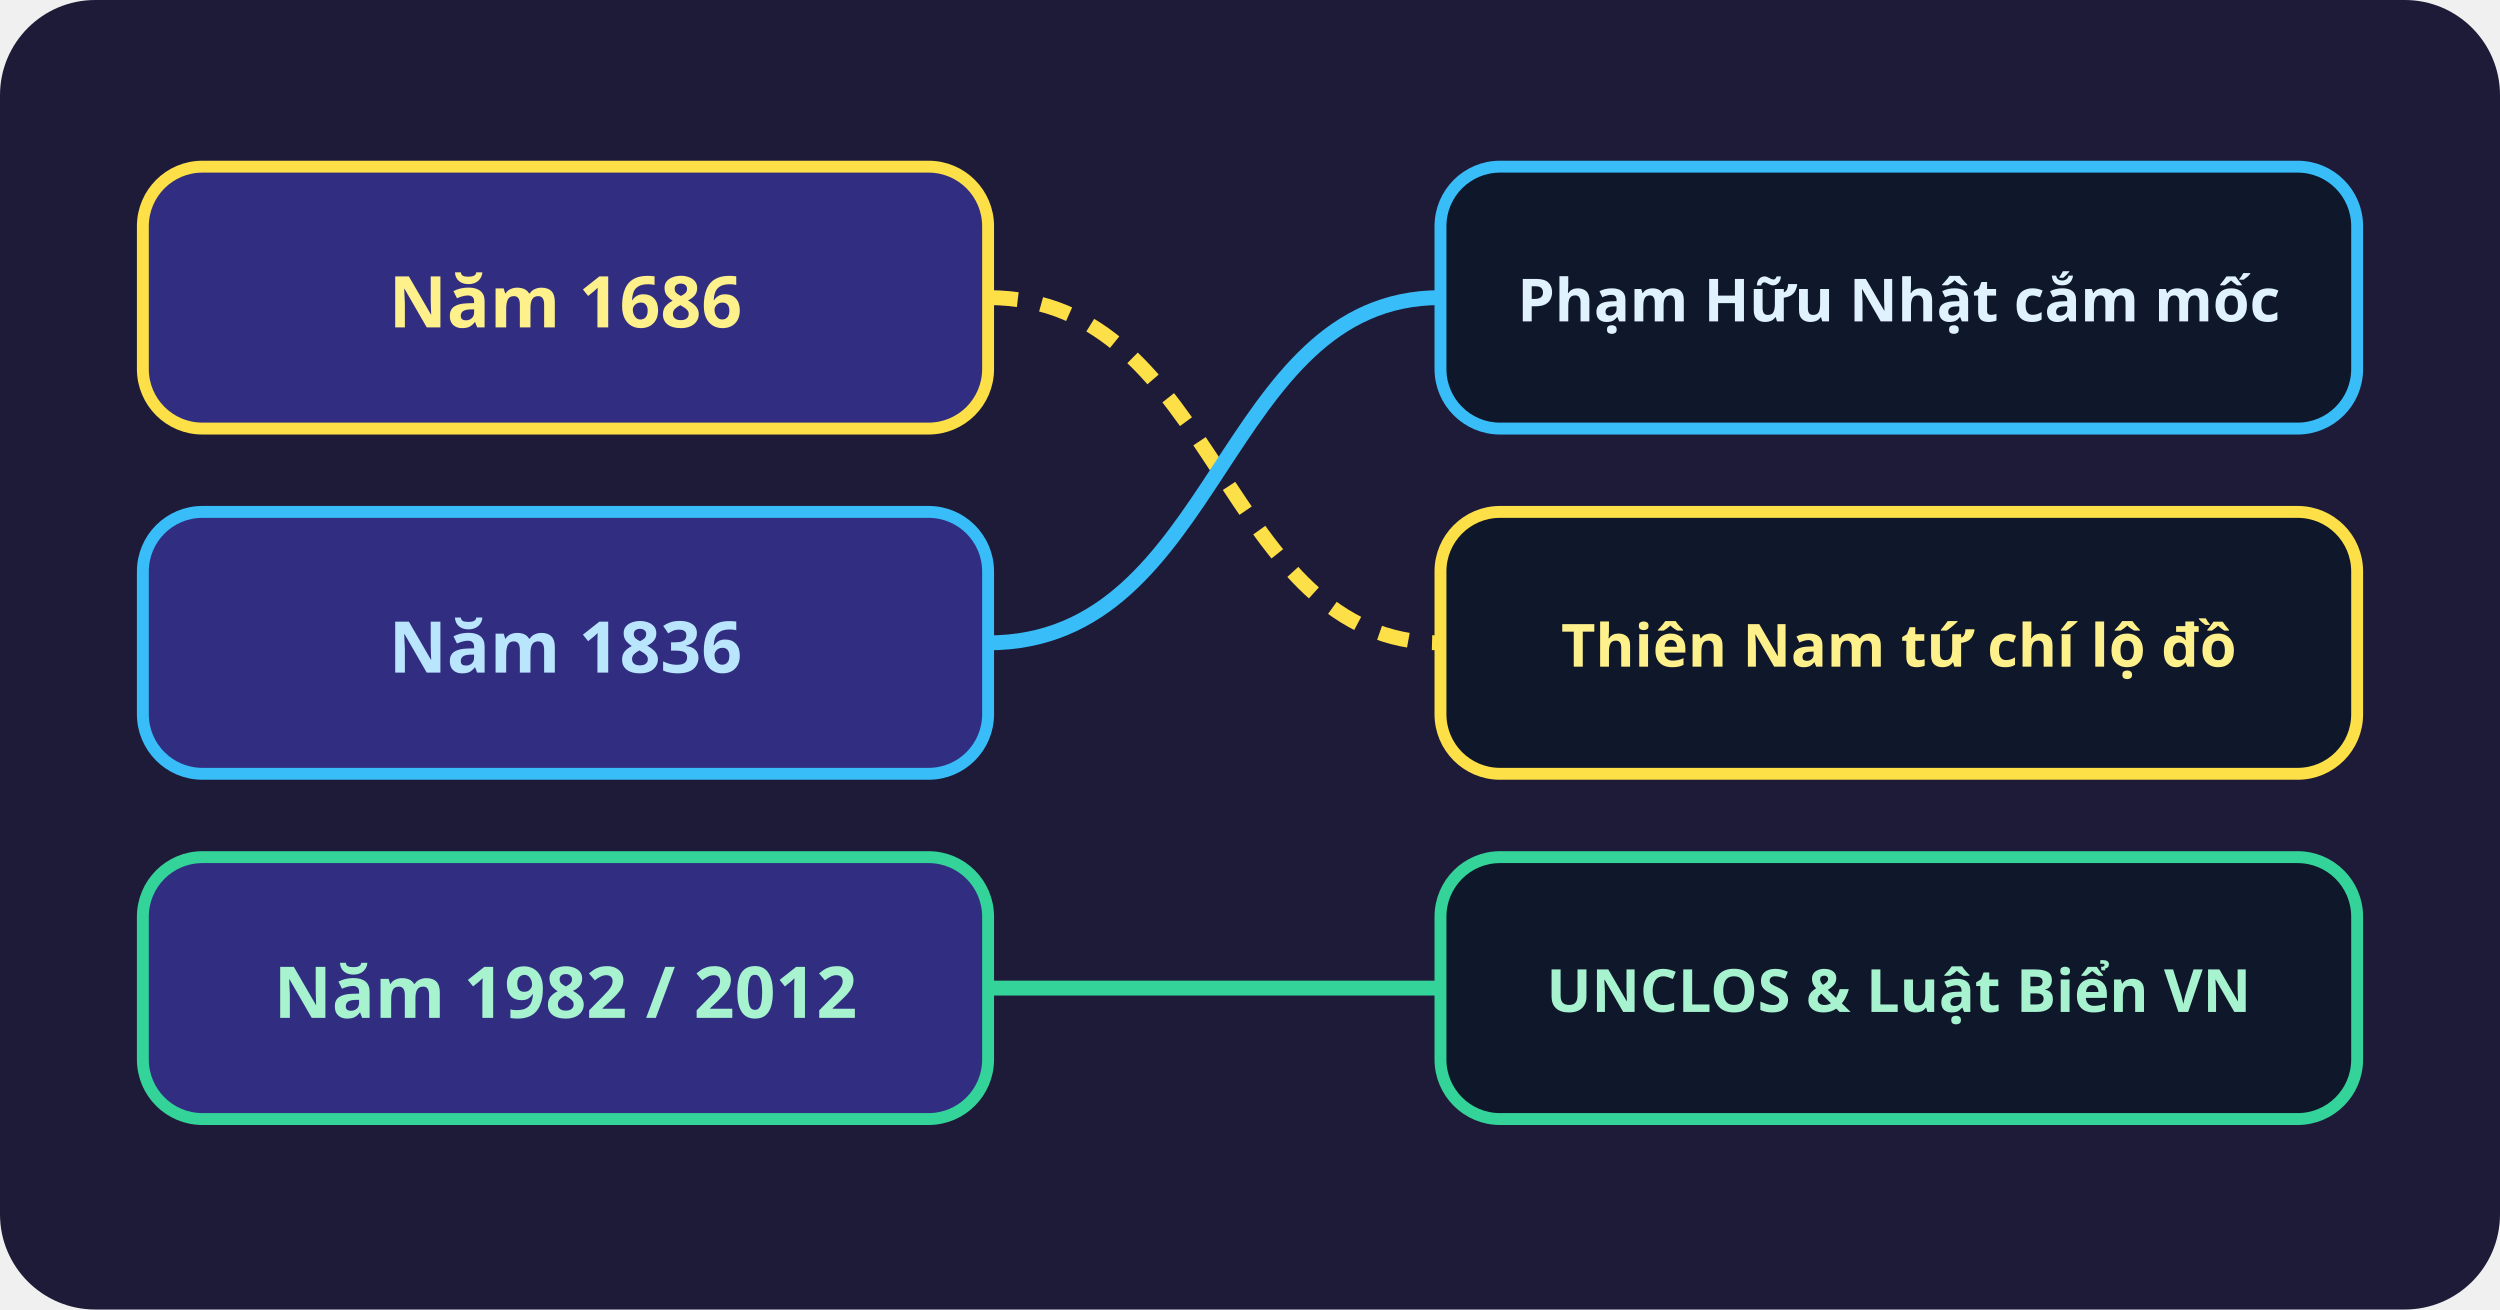
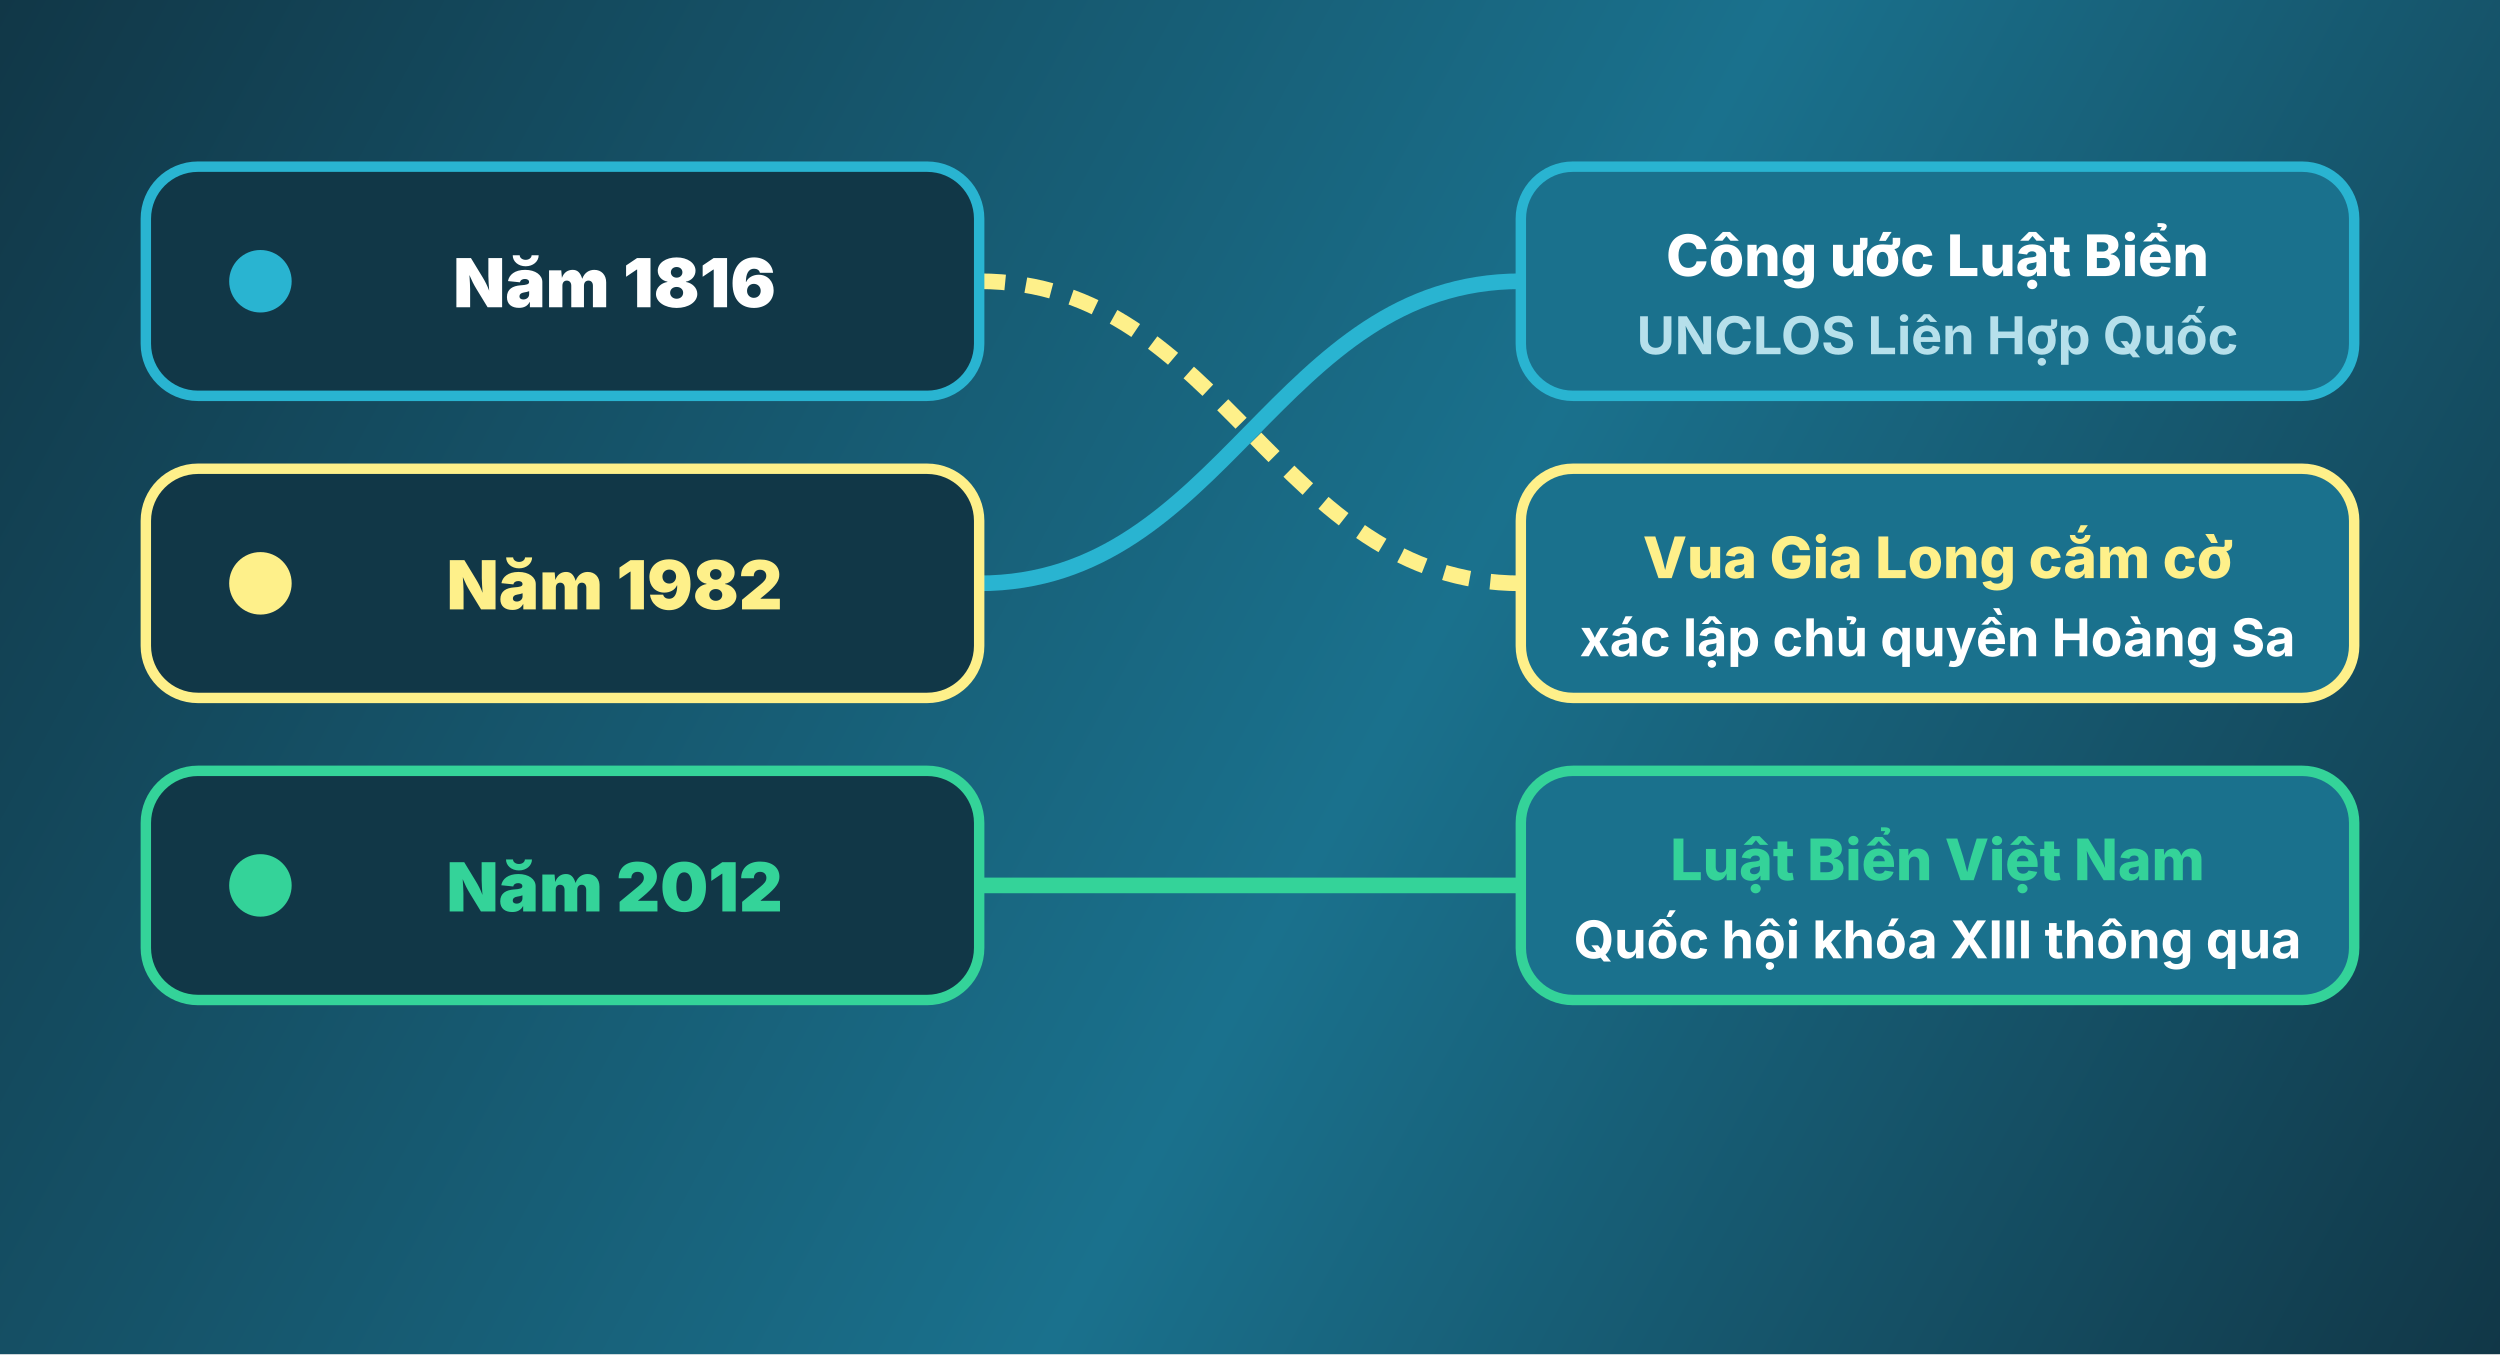
- <svg xmlns="http://www.w3.org/2000/svg" viewBox="0 0 420 220" fill="none">
-   <rect width="420" height="220" rx="16" fill="#1E1B38" />
-   <g transform="translate(24, 28)">
-     <rect width="142" height="44" rx="10" fill="#312E81" stroke="#FDE047" stroke-width="2" />
-     <text x="71" y="27" text-anchor="middle" fill="#FEF08A" font-family="sans-serif" font-size="12" font-weight="800">Năm 1686</text>
-     <rect y="58" width="142" height="44" rx="10" fill="#312E81" stroke="#38BDF8" stroke-width="2" />
-     <text x="71" y="85" text-anchor="middle" fill="#BAE6FD" font-family="sans-serif" font-size="12" font-weight="800">Năm 1836</text>
-     <rect y="116" width="142" height="44" rx="10" fill="#312E81" stroke="#34D399" stroke-width="2" />
-     <text x="71" y="143" text-anchor="middle" fill="#A7F3D0" font-family="sans-serif" font-size="12" font-weight="800">Năm 1982 / 2012</text>
+ <svg xmlns="http://www.w3.org/2000/svg" viewBox="0 0 480 260" fill="none">
+   <defs>
+     <linearGradient id="a3-bg" x1="0" y1="0" x2="480" y2="260" gradientUnits="userSpaceOnUse">
+       <stop offset="0%" stop-color="#113747" />
+       <stop offset="55%" stop-color="#1A718D" />
+       <stop offset="100%" stop-color="#113747" />
+     </linearGradient>
+   </defs>
+   <rect width="480" height="260" fill="url(#a3-bg)" />
+   <path d="M188 54 C235 54 245 112 292 112" stroke="#FEF08A" stroke-width="3" stroke-dasharray="5 4" />
+   <path d="M188 112 C235 112 245 54 292 54" stroke="#29B4D1" stroke-width="3" />
+   <path d="M188 170 L292 170" stroke="#34D399" stroke-width="3" />
+   <g transform="translate(28, 32)">
+     <rect x="0" y="0" width="160" height="44" rx="10" fill="#113747" stroke="#29B4D1" stroke-width="2" />
+     <circle cx="22" cy="22" r="6" fill="#29B4D1" />
+     <text x="90" y="27" text-anchor="middle" fill="#FFFFFF" font-family="Inter, Segoe UI, sans-serif" font-size="13" font-weight="900">Năm 1816</text>
+     <rect x="0" y="58" width="160" height="44" rx="10" fill="#113747" stroke="#FEF08A" stroke-width="2" />
+     <circle cx="22" cy="80" r="6" fill="#FEF08A" />
+     <text x="90" y="85" text-anchor="middle" fill="#FEF08A" font-family="Inter, Segoe UI, sans-serif" font-size="13" font-weight="900">Năm 1982</text>
+     <rect x="0" y="116" width="160" height="44" rx="10" fill="#113747" stroke="#34D399" stroke-width="2" />
+     <circle cx="22" cy="138" r="6" fill="#34D399" />
+     <text x="90" y="143" text-anchor="middle" fill="#34D399" font-family="Inter, Segoe UI, sans-serif" font-size="13" font-weight="900">Năm 2012</text>
  </g>
-   <path d="M166,50 C205,50 205,108 242,108" stroke="#FDE047" stroke-width="2.5" stroke-dasharray="5 4" />
-   <path d="M166,108 C205,108 205,50 242,50" stroke="#38BDF8" stroke-width="2.5" />
-   <path d="M166,166 L242,166" stroke="#34D399" stroke-width="2.5" />
-   <g transform="translate(242, 28)">
-     <rect width="154" height="44" rx="10" fill="#0F172A" stroke="#38BDF8" stroke-width="2" />
-     <text x="77" y="26" text-anchor="middle" fill="#E0F2FE" font-family="sans-serif" font-size="10" font-weight="700">Phạm Hữu Nhật cắm mốc</text>
-     <rect y="58" width="154" height="44" rx="10" fill="#0F172A" stroke="#FDE047" stroke-width="2" />
-     <text x="77" y="84" text-anchor="middle" fill="#FEF08A" font-family="sans-serif" font-size="10" font-weight="700">Thiên Nam tứ chí lộ đồ</text>
-     <rect y="116" width="154" height="44" rx="10" fill="#0F172A" stroke="#34D399" stroke-width="2" />
-     <text x="77" y="142" text-anchor="middle" fill="#A7F3D0" font-family="sans-serif" font-size="10" font-weight="700">UNCLOS &amp; Luật Biển VN</text>
+   <g transform="translate(292, 32)">
+     <rect x="0" y="0" width="160" height="44" rx="10" fill="#1A718D" stroke="#29B4D1" stroke-width="2" />
+     <text x="80" y="21" text-anchor="middle" fill="#FFFFFF" font-family="Inter, Segoe UI, sans-serif" font-size="11" font-weight="800">Công ước Luật Biển</text>
+     <text x="80" y="36" text-anchor="middle" fill="#B6E0EB" font-family="Inter, Segoe UI, sans-serif" font-size="10" font-weight="700">UNCLOS Liên Hợp Quốc</text>
+     <rect x="0" y="58" width="160" height="44" rx="10" fill="#1A718D" stroke="#FEF08A" stroke-width="2" />
+     <text x="80" y="79" text-anchor="middle" fill="#FEF08A" font-family="Inter, Segoe UI, sans-serif" font-size="11" font-weight="800">Vua Gia Long cắm cờ</text>
+     <text x="80" y="94" text-anchor="middle" fill="#FFFFFF" font-family="Inter, Segoe UI, sans-serif" font-size="10" font-weight="700">xác lập chủ quyền Hoàng Sa</text>
+     <rect x="0" y="116" width="160" height="44" rx="10" fill="#1A718D" stroke="#34D399" stroke-width="2" />
+     <text x="80" y="137" text-anchor="middle" fill="#34D399" font-family="Inter, Segoe UI, sans-serif" font-size="11" font-weight="800">Luật Biển Việt Nam</text>
+     <text x="80" y="152" text-anchor="middle" fill="#FFFFFF" font-family="Inter, Segoe UI, sans-serif" font-size="10" font-weight="700">Quốc hội khóa XIII thông qua</text>
  </g>
</svg>
